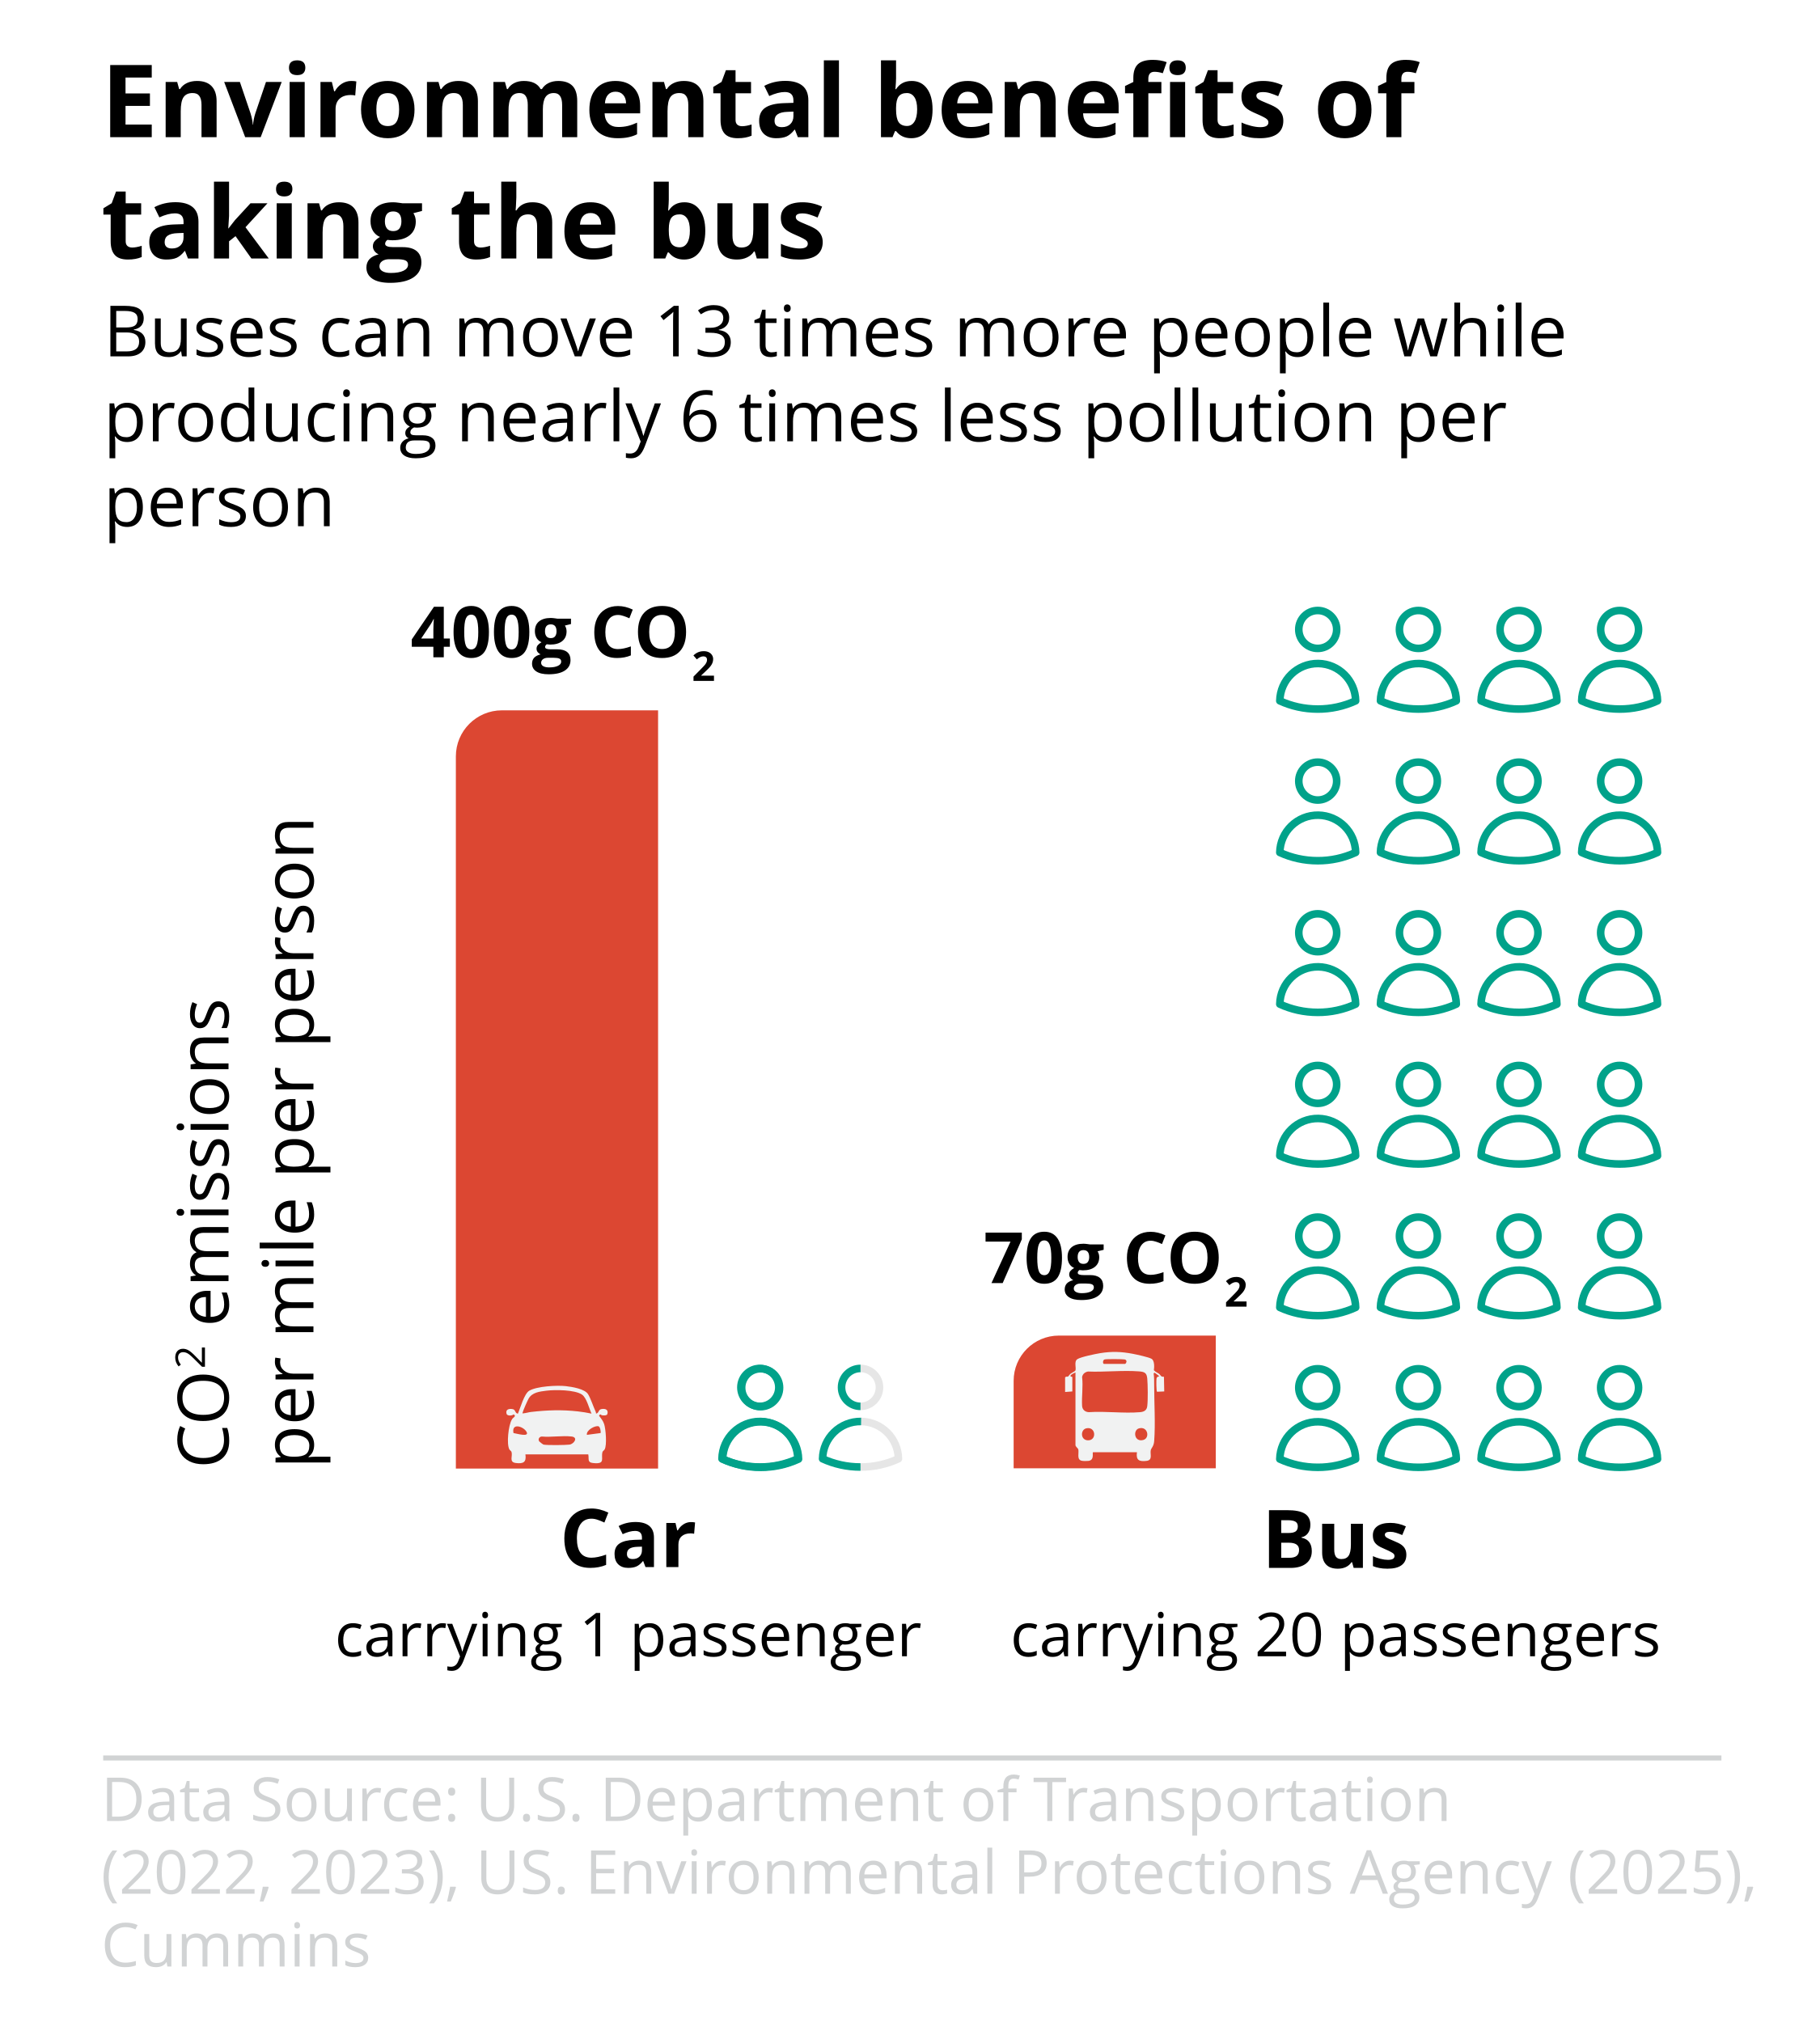
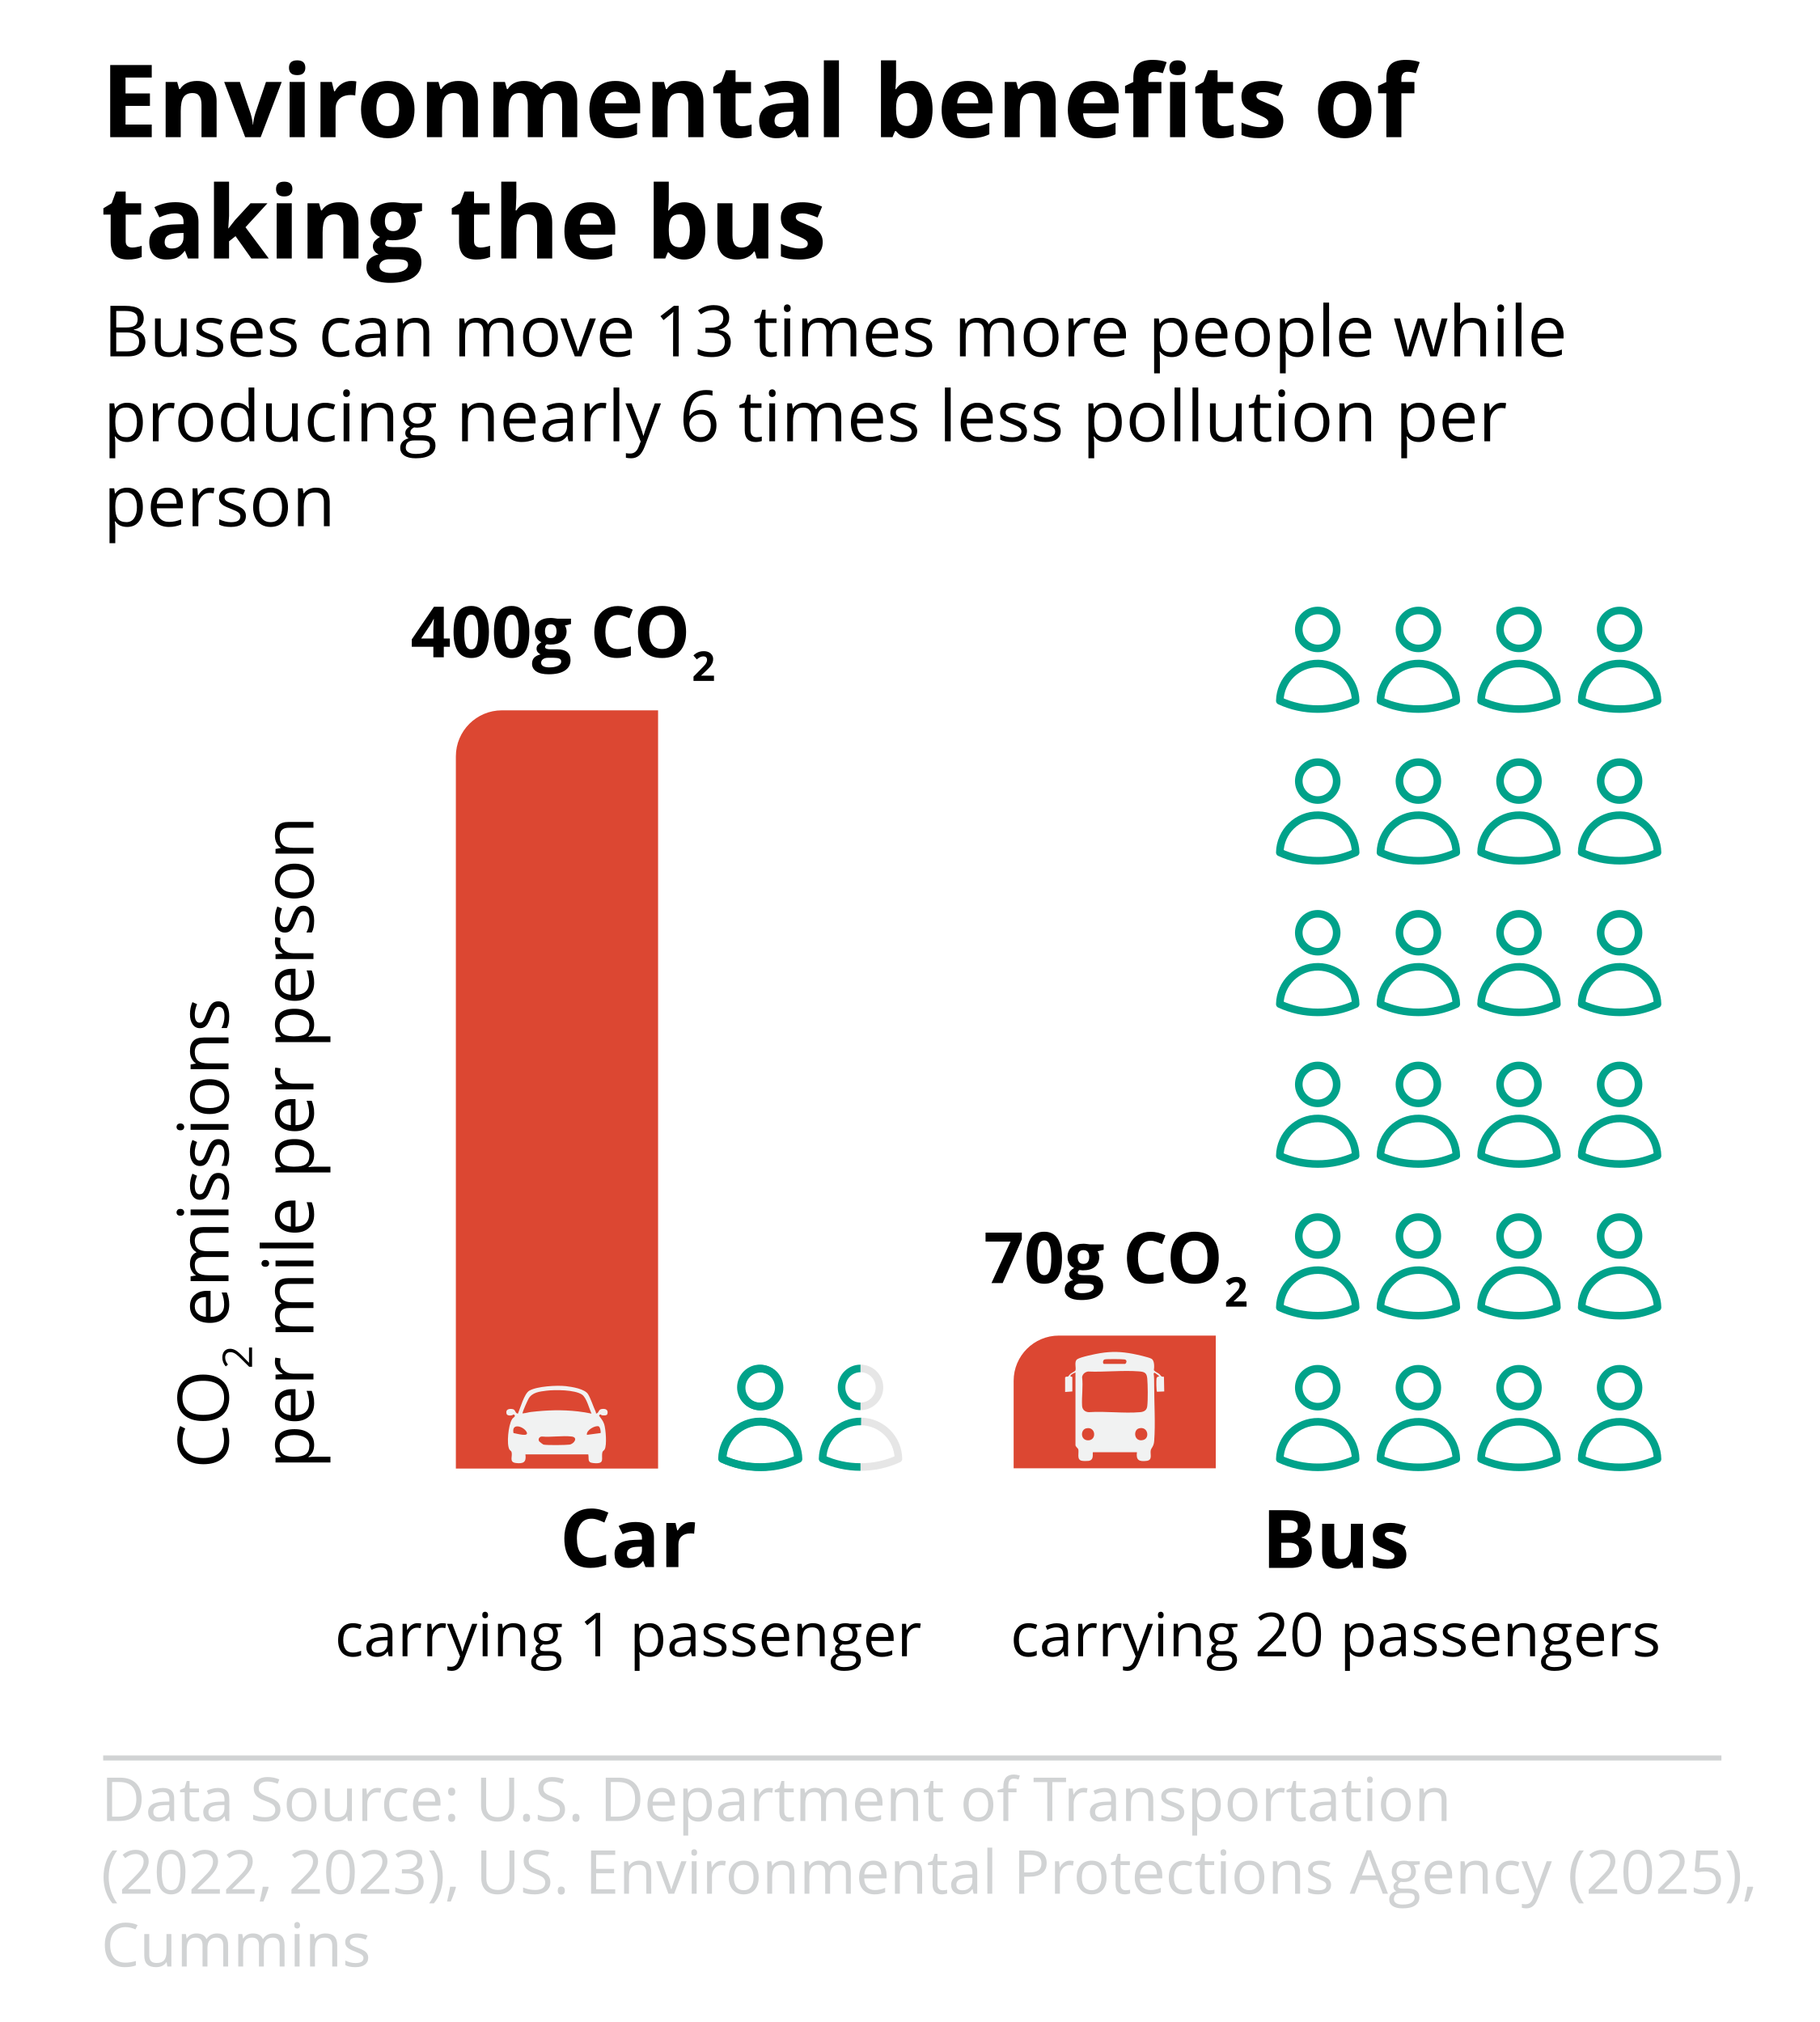
<svg xmlns="http://www.w3.org/2000/svg" id="Layer_3" data-name="Layer 3" viewBox="0 0 360 400">
  <defs>
    <style>
      .cls-1 {
        font-size: 16px;
      }

      .cls-1, .cls-2, .cls-3 {
        font-family: OpenSans-Bold, 'Open Sans';
        font-weight: 700;
      }

      .cls-4 {
        stroke-linecap: round;
      }

      .cls-4, .cls-5, .cls-6 {
        stroke-linejoin: round;
        stroke-width: 1.5px;
      }

      .cls-4, .cls-5, .cls-6, .cls-7 {
        fill: none;
      }

      .cls-4, .cls-6 {
        stroke: #00a28a;
      }

      .cls-2 {
        font-size: 20px;
      }

      .cls-8 {
        fill: #dc4732;
      }

      .cls-5 {
        opacity: .1;
        stroke: #000;
      }

      .cls-9 {
        fill: #f1f2f2;
      }

      .cls-10, .cls-11, .cls-12 {
        font-family: OpenSans, 'Open Sans';
      }

      .cls-10, .cls-3 {
        font-size: 14px;
      }

      .cls-11, .cls-12 {
        font-size: 12px;
      }

      .cls-12 {
        fill: #d1d3d4;
      }

      .cls-7 {
        stroke: #d1d3d4;
        stroke-miterlimit: 10;
      }
    </style>
  </defs>
  <text class="cls-2" transform="translate(20 27.14)">
    <tspan x="0" y="0">Environmental benefits of </tspan>
    <tspan x="0" y="24">taking the bus</tspan>
  </text>
  <path class="cls-4" d="M264.4,124.52c0,2.07-1.68,3.75-3.75,3.75s-3.75-1.68-3.75-3.75,1.68-3.75,3.75-3.75,3.75,1.68,3.75,3.75ZM253.15,138.64c.07-4.14,3.48-7.44,7.62-7.38,4.05.07,7.31,3.33,7.38,7.38-2.35,1.08-4.91,1.64-7.5,1.63-2.68,0-5.22-.58-7.5-1.63Z" />
  <path class="cls-4" d="M284.31,124.52c0,2.07-1.68,3.75-3.75,3.75s-3.75-1.68-3.75-3.75,1.68-3.75,3.75-3.75,3.75,1.68,3.75,3.75ZM273.06,138.64c.07-4.14,3.48-7.44,7.62-7.38,4.05.07,7.31,3.33,7.38,7.38-2.35,1.08-4.91,1.64-7.5,1.63-2.68,0-5.22-.58-7.5-1.63Z" />
  <path class="cls-4" d="M304.21,124.52c0,2.07-1.68,3.75-3.75,3.75s-3.75-1.68-3.75-3.75,1.68-3.75,3.75-3.75,3.75,1.68,3.75,3.75ZM292.96,138.64c.07-4.14,3.48-7.44,7.62-7.38,4.05.07,7.31,3.33,7.38,7.38-2.35,1.08-4.91,1.64-7.5,1.63-2.68,0-5.22-.58-7.5-1.63Z" />
  <path class="cls-4" d="M324.11,124.52c0,2.07-1.68,3.75-3.75,3.75s-3.75-1.68-3.75-3.75,1.68-3.75,3.75-3.75,3.75,1.68,3.75,3.75ZM312.86,138.64c.07-4.14,3.48-7.44,7.62-7.38,4.05.07,7.31,3.33,7.38,7.38-2.35,1.08-4.91,1.64-7.5,1.63-2.68,0-5.22-.58-7.5-1.63Z" />
  <path class="cls-4" d="M264.4,154.52c0,2.07-1.68,3.75-3.75,3.75s-3.75-1.68-3.75-3.75,1.68-3.75,3.75-3.75,3.75,1.68,3.75,3.75ZM253.15,168.64c.07-4.14,3.48-7.44,7.62-7.38,4.05.07,7.31,3.33,7.38,7.38-2.35,1.08-4.91,1.64-7.5,1.63-2.68,0-5.22-.58-7.5-1.63Z" />
  <path class="cls-4" d="M284.31,154.52c0,2.07-1.68,3.75-3.75,3.75s-3.75-1.68-3.75-3.75,1.68-3.75,3.75-3.75,3.75,1.68,3.75,3.75ZM273.06,168.64c.07-4.14,3.48-7.44,7.62-7.38,4.05.07,7.31,3.33,7.38,7.38-2.35,1.08-4.91,1.64-7.5,1.63-2.68,0-5.22-.58-7.5-1.63Z" />
  <path class="cls-4" d="M304.21,154.52c0,2.07-1.68,3.75-3.75,3.75s-3.75-1.68-3.75-3.75,1.68-3.75,3.75-3.75,3.75,1.68,3.75,3.75ZM292.96,168.64c.07-4.14,3.48-7.44,7.62-7.38,4.05.07,7.31,3.33,7.38,7.38-2.35,1.08-4.91,1.64-7.5,1.63-2.68,0-5.22-.58-7.5-1.63Z" />
  <path class="cls-4" d="M324.11,154.52c0,2.07-1.68,3.75-3.75,3.75s-3.75-1.68-3.75-3.75,1.68-3.75,3.75-3.75,3.75,1.68,3.75,3.75ZM312.86,168.64c.07-4.14,3.48-7.44,7.62-7.38,4.05.07,7.31,3.33,7.38,7.38-2.35,1.08-4.91,1.64-7.5,1.63-2.68,0-5.22-.58-7.5-1.63Z" />
  <path class="cls-4" d="M264.4,184.52c0,2.07-1.68,3.75-3.75,3.75s-3.75-1.68-3.75-3.75,1.68-3.75,3.75-3.75,3.75,1.68,3.75,3.75ZM253.15,198.64c.07-4.14,3.48-7.44,7.62-7.38,4.05.07,7.31,3.33,7.38,7.38-2.35,1.08-4.91,1.64-7.5,1.63-2.68,0-5.22-.58-7.5-1.63Z" />
  <path class="cls-4" d="M284.31,184.52c0,2.07-1.68,3.75-3.75,3.75s-3.75-1.68-3.75-3.75,1.68-3.75,3.75-3.75,3.75,1.68,3.75,3.75ZM273.06,198.64c.07-4.14,3.48-7.44,7.62-7.38,4.05.07,7.31,3.33,7.38,7.38-2.35,1.08-4.91,1.64-7.5,1.63-2.68,0-5.22-.58-7.5-1.63Z" />
  <path class="cls-4" d="M304.21,184.52c0,2.07-1.68,3.75-3.75,3.75s-3.75-1.68-3.75-3.75,1.68-3.75,3.75-3.75,3.75,1.68,3.75,3.75ZM292.96,198.64c.07-4.14,3.48-7.44,7.62-7.38,4.05.07,7.31,3.33,7.38,7.38-2.35,1.08-4.91,1.64-7.5,1.63-2.68,0-5.22-.58-7.5-1.63Z" />
  <path class="cls-4" d="M324.11,184.52c0,2.07-1.68,3.75-3.75,3.75s-3.75-1.68-3.75-3.75,1.68-3.75,3.75-3.75,3.75,1.68,3.75,3.75ZM312.86,198.64c.07-4.14,3.48-7.44,7.62-7.38,4.05.07,7.31,3.33,7.38,7.38-2.35,1.08-4.91,1.64-7.5,1.63-2.68,0-5.22-.58-7.5-1.63Z" />
  <path class="cls-4" d="M264.4,214.52c0,2.07-1.68,3.75-3.75,3.75s-3.75-1.68-3.75-3.75,1.68-3.75,3.75-3.75,3.75,1.68,3.75,3.75ZM253.15,228.64c.07-4.14,3.48-7.44,7.62-7.38,4.05.07,7.31,3.33,7.38,7.38-2.35,1.08-4.91,1.64-7.5,1.63-2.68,0-5.22-.58-7.5-1.63Z" />
  <path class="cls-4" d="M284.31,214.52c0,2.07-1.68,3.75-3.75,3.75s-3.75-1.68-3.75-3.75,1.68-3.75,3.75-3.75,3.75,1.68,3.75,3.75ZM273.06,228.64c.07-4.14,3.48-7.44,7.62-7.38,4.05.07,7.31,3.33,7.38,7.38-2.35,1.08-4.91,1.64-7.5,1.63-2.68,0-5.22-.58-7.5-1.63Z" />
  <path class="cls-4" d="M304.21,214.52c0,2.07-1.68,3.75-3.75,3.75s-3.75-1.68-3.75-3.75,1.68-3.75,3.75-3.75,3.75,1.68,3.75,3.75ZM292.96,228.64c.07-4.14,3.48-7.44,7.62-7.38,4.05.07,7.31,3.33,7.38,7.38-2.35,1.08-4.91,1.64-7.5,1.63-2.68,0-5.22-.58-7.5-1.63Z" />
  <path class="cls-4" d="M324.11,214.52c0,2.07-1.68,3.75-3.75,3.75s-3.75-1.68-3.75-3.75,1.68-3.75,3.75-3.75,3.75,1.68,3.75,3.75ZM312.86,228.64c.07-4.14,3.48-7.44,7.62-7.38,4.05.07,7.31,3.33,7.38,7.38-2.35,1.08-4.91,1.64-7.5,1.63-2.68,0-5.22-.58-7.5-1.63Z" />
  <path class="cls-4" d="M264.4,244.52c0,2.07-1.68,3.75-3.75,3.75s-3.75-1.68-3.75-3.75,1.68-3.75,3.75-3.75,3.75,1.68,3.75,3.75ZM253.15,258.64c.07-4.14,3.48-7.44,7.62-7.38,4.05.07,7.31,3.33,7.38,7.38-2.35,1.08-4.91,1.64-7.5,1.63-2.68,0-5.22-.58-7.5-1.63Z" />
  <path class="cls-4" d="M284.31,244.52c0,2.07-1.68,3.75-3.75,3.75s-3.75-1.68-3.75-3.75,1.68-3.75,3.75-3.75,3.75,1.68,3.75,3.75ZM273.06,258.64c.07-4.14,3.48-7.44,7.62-7.38,4.05.07,7.31,3.33,7.38,7.38-2.35,1.08-4.91,1.64-7.5,1.63-2.68,0-5.22-.58-7.5-1.63Z" />
  <path class="cls-4" d="M304.21,244.52c0,2.07-1.68,3.75-3.75,3.75s-3.75-1.68-3.75-3.75,1.68-3.75,3.75-3.75,3.75,1.68,3.75,3.75ZM292.96,258.64c.07-4.14,3.48-7.44,7.62-7.38,4.05.07,7.31,3.33,7.38,7.38-2.35,1.08-4.91,1.64-7.5,1.63-2.68,0-5.22-.58-7.5-1.63Z" />
  <path class="cls-4" d="M324.11,244.52c0,2.07-1.68,3.75-3.75,3.75s-3.75-1.68-3.75-3.75,1.68-3.75,3.75-3.75,3.75,1.68,3.75,3.75ZM312.86,258.64c.07-4.14,3.48-7.44,7.62-7.38,4.05.07,7.31,3.33,7.38,7.38-2.35,1.08-4.91,1.64-7.5,1.63-2.68,0-5.22-.58-7.5-1.63Z" />
  <text class="cls-3" transform="translate(81.22 130.03)">
    <tspan x="0" y="0">400g CO</tspan>
  </text>
  <text class="cls-3" transform="translate(136.85 134.7) scale(.58)">
    <tspan x="0" y="0">2</tspan>
  </text>
  <text class="cls-1" transform="translate(110.69 310.01)">
    <tspan x="0" y="0">Car</tspan>
  </text>
  <text class="cls-11" transform="translate(66.21 327.65)">
    <tspan x="0" y="0">carrying 1 passenger</tspan>
  </text>
  <text class="cls-11" transform="translate(199.85 327.65)">
    <tspan x="0" y="0">carrying 20 passengers</tspan>
  </text>
  <text class="cls-1" transform="translate(249.57 310.17)">
    <tspan x="0" y="0">Bus</tspan>
  </text>
  <text class="cls-10" transform="translate(20.46 70.5)">
    <tspan x="0" y="0">Buses can move 13 times more people while</tspan>
    <tspan x="0" y="16.8">producing nearly 6 times less pollution per </tspan>
    <tspan x="0" y="33.6">person</tspan>
  </text>
  <text class="cls-10" transform="translate(45.2 290.52) rotate(-90)">
    <tspan x="0" y="0">CO</tspan>
  </text>
-   <text class="cls-10" transform="translate(40.54 270.78) rotate(-90) scale(.58)">
+   <text class="cls-10" transform="translate(49.86 270.78) rotate(-90) scale(.58)">
    <tspan x="0" y="0">2</tspan>
  </text>
  <text class="cls-10" transform="translate(45.2 266.12) rotate(-90)">
    <tspan x="0" y="0" xml:space="preserve"> emissions</tspan>
    <tspan x="-24.4" y="16.8">per mile per person</tspan>
  </text>
  <path class="cls-4" d="M264.4,274.52c0,2.07-1.68,3.75-3.75,3.75s-3.75-1.68-3.75-3.75,1.68-3.75,3.75-3.75,3.75,1.68,3.75,3.75ZM253.15,288.64c.07-4.14,3.48-7.44,7.62-7.38,4.05.07,7.31,3.33,7.38,7.38-2.35,1.08-4.91,1.64-7.5,1.63-2.68,0-5.22-.58-7.5-1.63Z" />
  <path class="cls-4" d="M284.31,274.52c0,2.07-1.68,3.75-3.75,3.75s-3.75-1.68-3.75-3.75,1.68-3.75,3.75-3.75,3.75,1.68,3.75,3.75ZM273.06,288.64c.07-4.14,3.48-7.44,7.62-7.38,4.05.07,7.31,3.33,7.38,7.38-2.35,1.08-4.91,1.64-7.5,1.63-2.68,0-5.22-.58-7.5-1.63Z" />
  <path class="cls-4" d="M304.21,274.52c0,2.07-1.68,3.75-3.75,3.75s-3.75-1.68-3.75-3.75,1.68-3.75,3.75-3.75,3.75,1.68,3.75,3.75ZM292.96,288.64c.07-4.14,3.48-7.44,7.62-7.38,4.05.07,7.31,3.33,7.38,7.38-2.35,1.08-4.91,1.64-7.5,1.63-2.68,0-5.22-.58-7.5-1.63Z" />
  <path class="cls-4" d="M324.11,274.52c0,2.07-1.68,3.75-3.75,3.75s-3.75-1.68-3.75-3.75,1.68-3.75,3.75-3.75,3.75,1.68,3.75,3.75ZM312.86,288.64c.07-4.14,3.48-7.44,7.62-7.38,4.05.07,7.31,3.33,7.38,7.38-2.35,1.08-4.91,1.64-7.5,1.63-2.68,0-5.22-.58-7.5-1.63Z" />
  <g>
    <text class="cls-12" transform="translate(20 360.23)">
      <tspan x="0" y="0">Data Source: U.S. Department of Transportation </tspan>
      <tspan x="0" y="14.4">(2022, 2023), US. Environmental Protections Agency (2025), </tspan>
      <tspan x="0" y="28.8" xml:space="preserve">Cummins  </tspan>
    </text>
    <line class="cls-7" x1="20.41" y1="347.77" x2="340.5" y2="347.77" />
  </g>
  <path class="cls-8" d="M99.28,140.52h30.89v150h-40v-140.89c0-5.03,4.08-9.11,9.11-9.11Z" />
  <path class="cls-4" d="M154.2,274.52c0,2.07-1.68,3.75-3.75,3.75s-3.75-1.68-3.75-3.75,1.68-3.75,3.75-3.75,3.75,1.68,3.75,3.75ZM142.95,288.64c.07-4.14,3.48-7.44,7.62-7.38,4.05.07,7.31,3.33,7.38,7.38-2.35,1.08-4.91,1.64-7.5,1.63-2.68,0-5.22-.58-7.5-1.63Z" />
  <path class="cls-9" d="M117.91,279.64c.61-.1.38-.78,1.09-.9.79-.13,1.39.15,1.13,1.02-.15.3-.72.26-1.02.22s-.33-.41-.62.08c.4.54.81,1.02,1.02,1.68.31.99.57,4.13.09,4.99-.1.18-.36.31-.42.49-.38,1.27.72,2.49-1.9,2.2-1.17-.13-.73-.84-.92-1.71h-12.43c.22,1.57-.42,1.88-1.87,1.71s-.61-1.31-.88-2.19c-.05-.18-.31-.31-.42-.49-.6-1.08-.19-4.76.46-5.87.18-.47,1.05-.69.38-1.07-.31.29-1.27.34-1.4-.11-.26-.91.54-1.08,1.26-.92.55.13.4.84.99.88.46-1.09,1.25-3.95,2.23-4.53,1.51-.89,5.5-1.11,7.24-.91,1.21.14,3.76.53,4.41,1.61.51.84,1.02,2.42,1.48,3.41.06.13.09.27.09.42ZM117,279.64c-.47-1.02-.97-3.12-1.87-3.75-1.41-.98-5.35-.99-7.03-.78-1.34.17-2.83.32-3.54,1.57-.23.4-1.12,2.41-1.19,2.79-.04.24-.03.12.12.12.48-.02,1.06-.22,1.55-.27,3.18-.37,6.09-.47,9.29-.11.9.1,1.8.25,2.68.44ZM101.57,283.49c.57.08,3.34.93,2.53-.32-.67-1.03-2.95-1.73-2.53.32ZM118.8,283.49c.09-.31-.11-1.24-.4-1.33-.68-.22-2.49.77-2.31,1.69l2.71-.36ZM106.7,285.18c.06.08.72.58.82.6.74.14,4.29.1,5.11,0,.88-.1,1.81-1.43.45-1.6-1.82-.22-4.05.17-5.92,0-.5.03-.82.56-.47,1Z" />
  <path class="cls-4" d="M154.05,274.46c0,2.07-1.68,3.75-3.75,3.75s-3.75-1.68-3.75-3.75,1.68-3.75,3.75-3.75,3.75,1.68,3.75,3.75ZM142.81,288.58c.07-4.14,3.48-7.44,7.62-7.38,4.05.07,7.31,3.33,7.38,7.38-2.35,1.08-4.91,1.64-7.5,1.63-2.68,0-5.22-.58-7.5-1.63Z" />
  <path class="cls-6" d="M170.21,278.21c-2.07,0-3.75-1.68-3.75-3.75s1.68-3.75,3.75-3.75M170.21,290.21c-2.68,0-5.22-.58-7.5-1.63.07-4.14,3.48-7.44,7.62-7.38" />
  <path class="cls-5" d="M170.21,270.71c2.07,0,3.75,1.68,3.75,3.75s-1.68,3.75-3.75,3.75" />
  <path class="cls-5" d="M170.33,281.2c4.05.07,7.31,3.33,7.38,7.38-2.35,1.08-4.91,1.64-7.5,1.63" />
  <path class="cls-8" d="M209.46,264.21h31.02v26.25h-39.98v-17.3c0-4.94,4.01-8.95,8.95-8.95Z" />
  <text class="cls-3" transform="translate(194.57 253.82)">
    <tspan x="0" y="0">70g CO</tspan>
  </text>
  <text class="cls-3" transform="translate(242.19 258.49) scale(.58)">
    <tspan x="0" y="0">2</tspan>
  </text>
  <path class="cls-9" d="M210.69,272.48l.19-.15c.56.09.49-.25.83-.53.2-.17.92-.54.97-.62.3-.49-.32-1.83.43-2.31.68-.44,3.57-1.03,4.49-1.18,2.32-.38,4.2-.31,6.5.13.76.15,3.1.65,3.67.98.62.36.56,1.64.47,2.26.29.35.72.48,1.06.74.3.23.27.61.93.55l.06,2.91-1.43.06c-.14-.1-.16-2.31-.1-2.62.07-.37.28-.32.56-.46l-.91-.68-.22.11c.13.82.1,1.67.11,2.5,0,3.52.26,7.4,0,10.91-.08,1.07-.6,1.39-.68,1.82-.16.81.44,1.95-.85,2.1-1.45.17-2.1-.15-1.88-1.71h-8.68c-.23.03.37,1.56-.92,1.71-.31.04-1.05.04-1.34-.03-1.04-.23-.47-1.62-.67-2.28-.06-.19-.55-.52-.55-.82v-14.37c-.39.16-1.6.74-.62.9v2.86s-1.43.11-1.43.11v-2.9ZM218.36,269.81h4.2s.12-.13.18-.17l.09-.32c-.05-.25-.15-.35-.4-.39-.42-.08-3.59-.1-3.93,0-.39.11-.41.8-.14.89ZM215.2,271.32c-.6.12-1.04.47-1.16,1.09.23,1.85-.11,3.89,0,5.71.05.75.6,1.22,1.35,1.24,3.27-.23,6.9.28,10.12,0,.78-.07,1.32-.36,1.42-1.19.15-1.24.11-4.19,0-5.46-.1-1.15-.57-1.34-1.65-1.42-3.23-.25-6.82.17-10.09.03ZM214.86,282.56c-1.17.27-1.17,2.32.32,2.37,1.82.06,1.6-2.81-.32-2.37ZM225.31,282.56c-1.25.32-.99,2.79.83,2.3,1.36-.36.92-2.76-.83-2.3Z" />
</svg>
